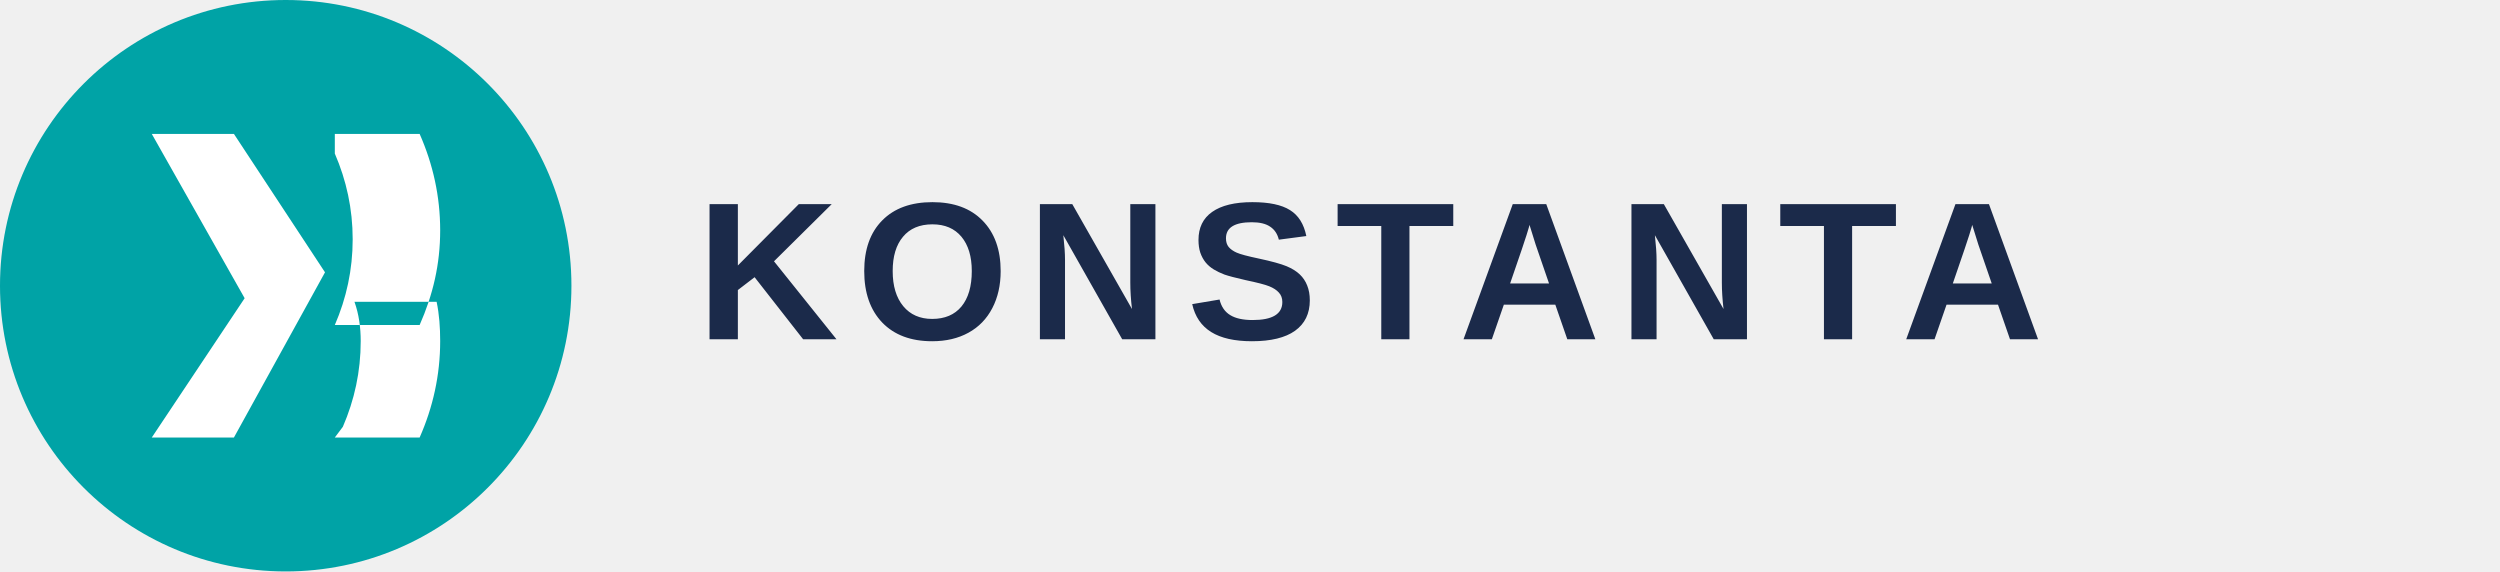
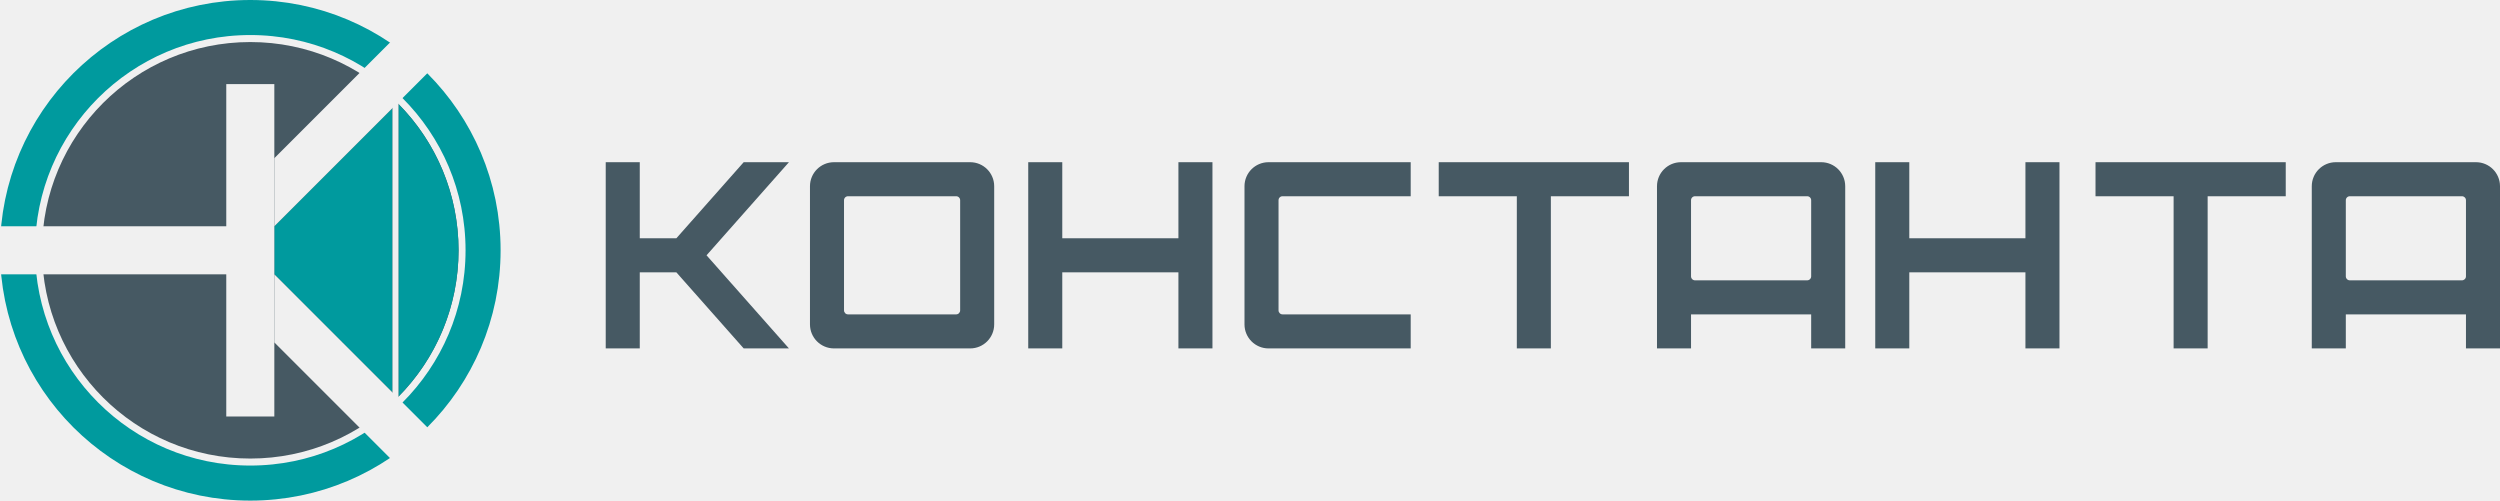
- <svg xmlns="http://www.w3.org/2000/svg" viewBox="0 0 280 64" fill="none">
-   <circle cx="32" cy="32" r="32" fill="#00A3A6" />
-   <path fill="#fff" d="M17 15h9.2l10.2 15.5L26.2 49H17l10.4-15.6L17 15zm20.5 0H47c1.5 3.4 2.3 7 2.3 10.8S48.5 33 47 36.4h-9.5c1.3-3 2-6.2 2-9.6s-.7-6.6-2-9.6zm0 34H47c1.5-3.4 2.3-7 2.3-10.8 0-1.5-.1-3-.4-4.4h-9.2c.5 1.4.7 2.9.7 4.4 0 3.4-.7 6.6-2 9.6z" />
-   <text x="78" y="38" font-family="Arial, Helvetica, sans-serif" font-weight="700" font-size="22" letter-spacing="2" fill="#1B2A4A">KONSTANTA</text>
+ <svg xmlns="http://www.w3.org/2000/svg" viewBox="40.5 65 1248.5 250" role="img" aria-label="Константа">
+   <g transform="translate(165.5 190)">
+     <mask id="k-cut" maskUnits="userSpaceOnUse" x="-130" y="-130" width="260" height="260">
+       <rect x="-130" y="-130" width="260" height="260" fill="#fff" />
+       <g fill="#000">
+         <rect x="-12" y="-83" width="24" height="166" />
+         <rect x="-130" y="-12" width="130" height="24" />
+         <path d="M12-12L140-140V-174L12-46Z" />
+         <path d="M12 12L140 140V174L12 46Z" />
+         <rect x="71" y="-79" width="3" height="158" />
+       </g>
+     </mask>
+     <g mask="url(#k-cut)">
+       <circle r="116.25" fill="none" stroke="#009a9e" stroke-width="17.5" />
+       <circle r="104" fill="#465963" />
+       <path fill="#009a9e" d="M12-12L71-71V71L12 12Z" />
+       <path fill="#009a9e" d="M74-73.08A104 104 0 0 1 74 73.08Z" />
+     </g>
+   </g>
+   <path fill="#465963" d="M343 146H360V239H343ZM360 184H378.27L411.9 146H434.5L393.35 192.5L434.5 239H411.9L378.27 201H360ZM457 146H525A12 12 0 0 1 537 158V227A12 12 0 0 1 525 239H457A12 12 0 0 1 445 227V158A12 12 0 0 1 457 146ZM464 163A2 2 0 0 0 462 165V220A2 2 0 0 0 464 222H518A2 2 0 0 0 520 220V165A2 2 0 0 0 518 163ZM554 146H571V239H554ZM629 146H646V239H629ZM571 184H629V201H571ZM745 146V163H681A2 2 0 0 0 679 165V220A2 2 0 0 0 681 222H745V239H674A12 12 0 0 1 662 227V158A12 12 0 0 1 674 146ZM759 146H854V163H759ZM798 163H815V239H798ZM868 239V158A12 12 0 0 1 880 146H950A12 12 0 0 1 962 158V239H945V222H885V239ZM887 163A2 2 0 0 0 885 165V203A2 2 0 0 0 887 205H943A2 2 0 0 0 945 203V165A2 2 0 0 0 943 163ZM977 146H994V239H977ZM1052 146H1069V239H1052ZM994 184H1052V201H994ZM1087 146H1182V163H1087ZM1126 163H1143V239H1126ZM1195 239V158A12 12 0 0 1 1207 146H1277A12 12 0 0 1 1289 158V239H1272V222H1212V239ZM1214 163A2 2 0 0 0 1212 165V203A2 2 0 0 0 1214 205H1270A2 2 0 0 0 1272 203V165A2 2 0 0 0 1270 163Z" />
</svg>
